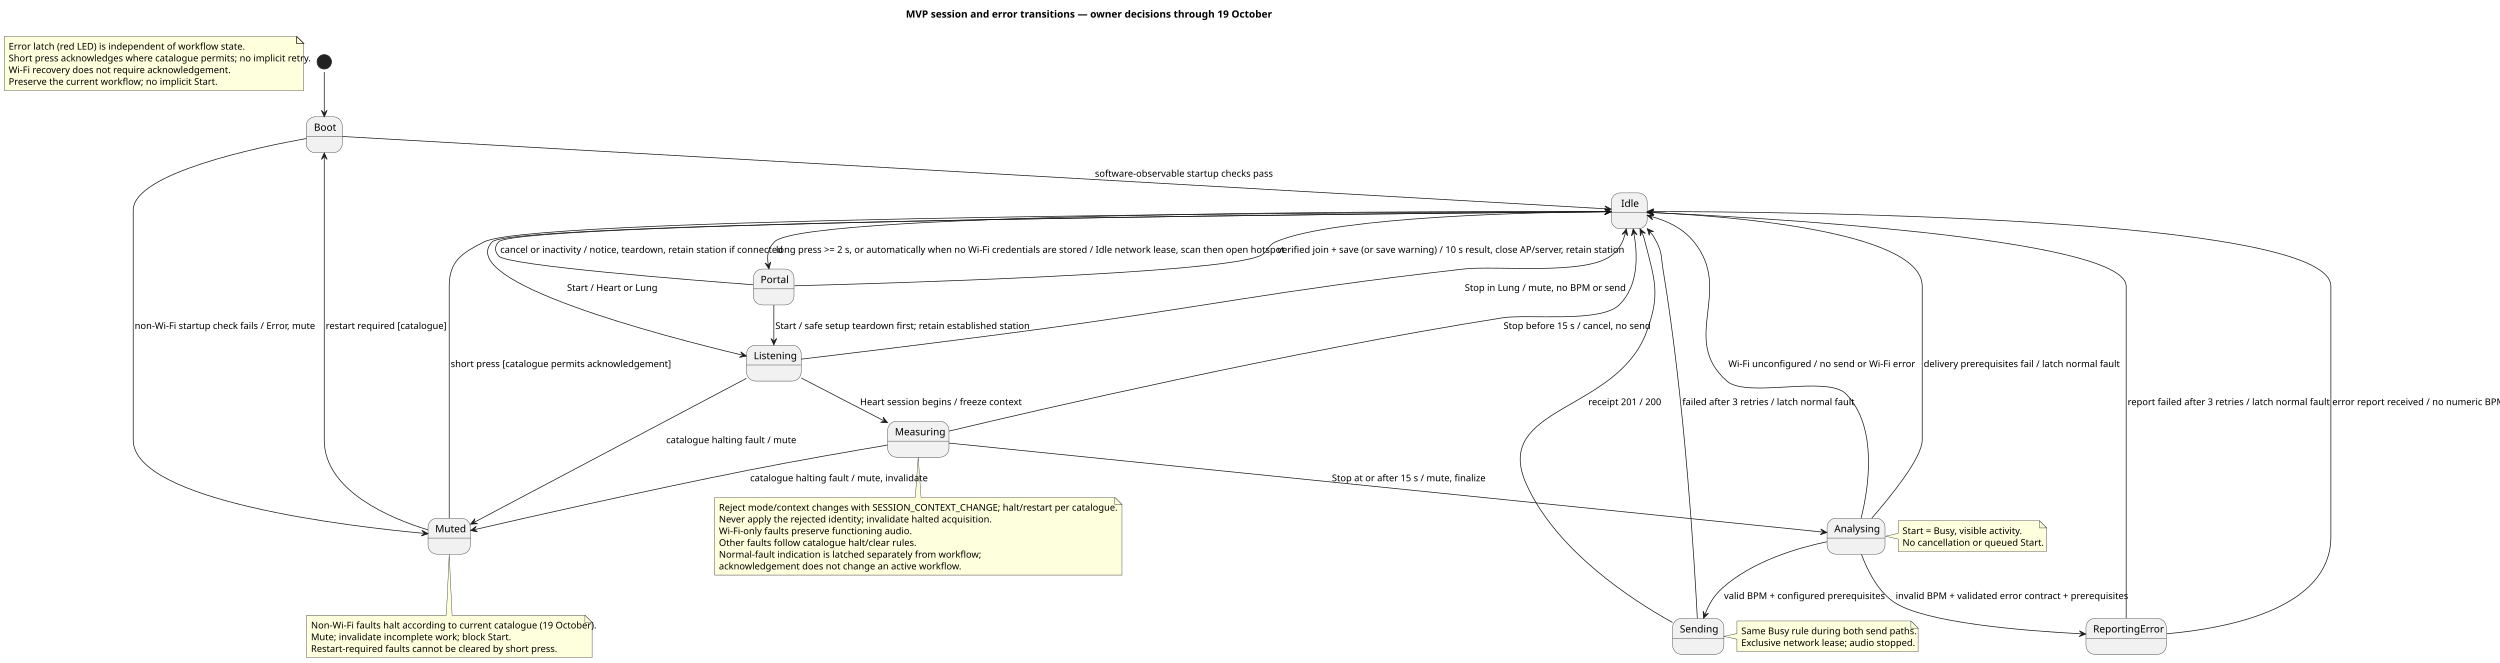
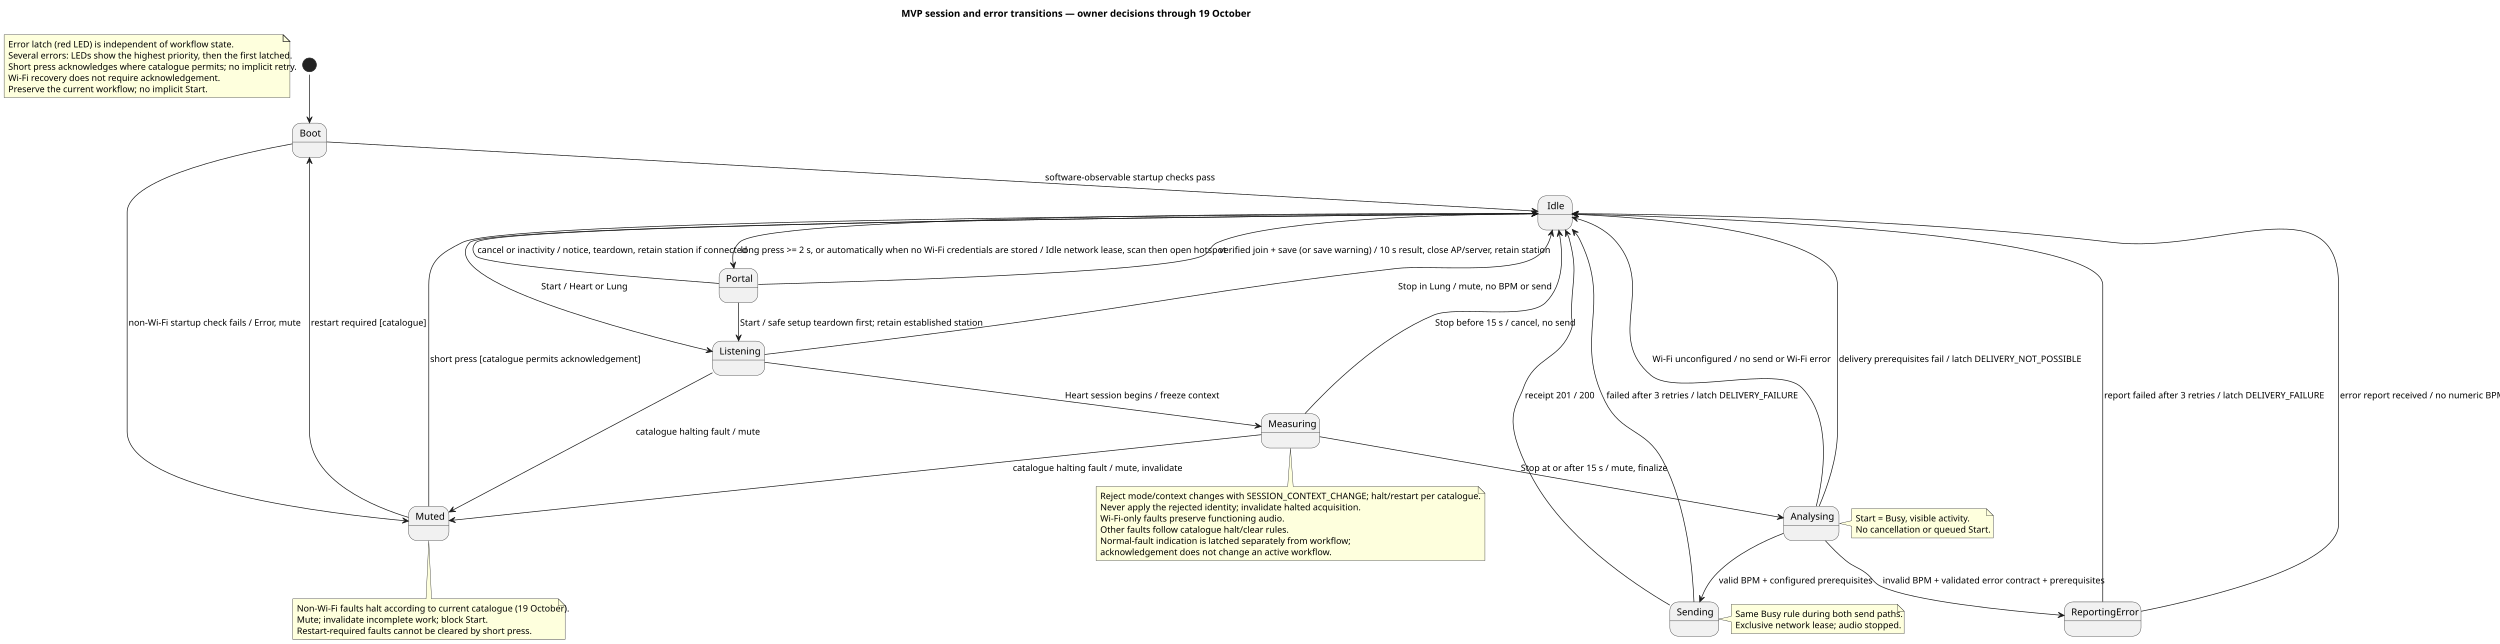
- <svg xmlns="http://www.w3.org/2000/svg" contentStyleType="text/css" data-diagram-type="STATE" height="922px" preserveAspectRatio="none" style="width:3481px;height:922px;background:#FFFFFF;" version="1.1" viewBox="0 0 3481 922" width="3481px" zoomAndPan="magnify">
+ <svg xmlns="http://www.w3.org/2000/svg" contentStyleType="text/css" data-diagram-type="STATE" height="939px" preserveAspectRatio="none" style="width:3647px;height:939px;background:#FFFFFF;" version="1.1" viewBox="0 0 3647 939" width="3647px" zoomAndPan="magnify">
  <defs />
  <g>
    <g class="title" data-source-line="4">
-       <text fill="#000000" font-family="sans-serif" font-size="14" font-weight="bold" lengthAdjust="spacing" textLength="492.871" x="1261.314" y="24.533">MVP session and error transitions — owner decisions through 19 October</text>
+       <text fill="#000000" font-family="sans-serif" font-size="14" font-weight="bold" lengthAdjust="spacing" textLength="492.871" x="1314.814" y="24.533">MVP session and error transitions — owner decisions through 19 October</text>
    </g>
    <g class="entity" data-qualified-name="NormalFaultIndication" data-source-line="28" id="ent0002">
-       <path d="M6,50.609 L6,126.016 L422.954,126.016 L422.954,60.609 L412.954,50.609 L6,50.609" fill="#FEFFDD" style="stroke:#181818;stroke-width:0.5;" />
+       <path d="M6,50.609 L6,142.367 L422.954,142.367 L422.954,60.609 L412.954,50.609 L6,50.609" fill="#FEFFDD" style="stroke:#181818;stroke-width:0.5;" />
      <path d="M412.954,50.609 L412.954,60.609 L422.954,60.609 L412.954,50.609" fill="#FEFFDD" style="stroke:#181818;stroke-width:1;" />
      <text fill="#000000" font-family="sans-serif" font-size="13" lengthAdjust="spacing" textLength="312.14" x="12" y="69.105">Error latch (red LED) is independent of workflow state.</text>
-       <text fill="#000000" font-family="sans-serif" font-size="13" lengthAdjust="spacing" textLength="395.954" x="12" y="85.456">Short press acknowledges where catalogue permits; no implicit retry.</text>
-       <text fill="#000000" font-family="sans-serif" font-size="13" lengthAdjust="spacing" textLength="293.351" x="12" y="101.808">Wi-Fi recovery does not require acknowledgement.</text>
-       <text fill="#000000" font-family="sans-serif" font-size="13" lengthAdjust="spacing" textLength="271.648" x="12" y="118.159">Preserve the current workflow; no implicit Start.</text>
+       <text fill="#000000" font-family="sans-serif" font-size="13" lengthAdjust="spacing" textLength="392.349" x="12" y="85.456">Several errors: LEDs show the highest priority, then the first latched.</text>
+       <text fill="#000000" font-family="sans-serif" font-size="13" lengthAdjust="spacing" textLength="395.954" x="12" y="101.808">Short press acknowledges where catalogue permits; no implicit retry.</text>
+       <text fill="#000000" font-family="sans-serif" font-size="13" lengthAdjust="spacing" textLength="293.351" x="12" y="118.159">Wi-Fi recovery does not require acknowledgement.</text>
+       <text fill="#000000" font-family="sans-serif" font-size="13" lengthAdjust="spacing" textLength="271.648" x="12" y="134.511">Preserve the current workflow; no implicit Start.</text>
    </g>
    <g class="start_entity" data-qualified-name=".start." data-source-line="5" id="ent0002">
-       <ellipse cx="451.5" cy="86.109" fill="#222222" rx="10" ry="10" style="stroke:#222222;stroke-width:1;" />
+       <ellipse cx="451.5" cy="94.609" fill="#222222" rx="10" ry="10" style="stroke:#222222;stroke-width:1;" />
    </g>
    <g class="entity" data-qualified-name="Boot" id="ent0003">
-       <rect fill="#F1F1F1" height="50" rx="12.5" ry="12.5" style="stroke:#181818;stroke-width:0.5;" width="50" x="426.5" y="162.609" />
-       <line style="stroke:#181818;stroke-width:0.5;" x1="426.5" x2="476.5" y1="190.219" y2="190.219" />
-       <text fill="#000000" font-family="sans-serif" font-size="14" lengthAdjust="spacing" textLength="28.8" x="437.1" y="182.143">Boot</text>
+       <rect fill="#F1F1F1" height="50" rx="12.5" ry="12.5" style="stroke:#181818;stroke-width:0.5;" width="50" x="426.5" y="179.609" />
+       <line style="stroke:#181818;stroke-width:0.5;" x1="426.5" x2="476.5" y1="207.219" y2="207.219" />
+       <text fill="#000000" font-family="sans-serif" font-size="14" lengthAdjust="spacing" textLength="28.8" x="437.1" y="199.143">Boot</text>
    </g>
    <g class="entity" data-qualified-name="Idle" id="ent0005">
-       <rect fill="#F1F1F1" height="50" rx="12.5" ry="12.5" style="stroke:#181818;stroke-width:0.5;" width="50" x="2243.5" y="268.609" />
-       <line style="stroke:#181818;stroke-width:0.5;" x1="2243.5" x2="2293.5" y1="296.219" y2="296.219" />
-       <text fill="#000000" font-family="sans-serif" font-size="14" lengthAdjust="spacing" textLength="22.572" x="2257.214" y="288.143">Idle</text>
+       <rect fill="#F1F1F1" height="50" rx="12.5" ry="12.5" style="stroke:#181818;stroke-width:0.5;" width="50" x="2243.5" y="285.609" />
+       <line style="stroke:#181818;stroke-width:0.5;" x1="2243.5" x2="2293.5" y1="313.219" y2="313.219" />
+       <text fill="#000000" font-family="sans-serif" font-size="14" lengthAdjust="spacing" textLength="22.572" x="2257.214" y="305.143">Idle</text>
    </g>
    <g class="entity" data-qualified-name="Muted" id="ent0007">
-       <rect fill="#F1F1F1" height="50" rx="12.5" ry="12.5" style="stroke:#181818;stroke-width:0.5;" width="58.91" x="596" y="721.609" />
-       <line style="stroke:#181818;stroke-width:0.5;" x1="596" x2="654.91" y1="749.219" y2="749.219" />
-       <text fill="#000000" font-family="sans-serif" font-size="14" lengthAdjust="spacing" textLength="38.91" x="606" y="741.143">Muted</text>
+       <rect fill="#F1F1F1" height="50" rx="12.5" ry="12.5" style="stroke:#181818;stroke-width:0.5;" width="58.91" x="596" y="738.609" />
+       <line style="stroke:#181818;stroke-width:0.5;" x1="596" x2="654.91" y1="766.219" y2="766.219" />
+       <text fill="#000000" font-family="sans-serif" font-size="14" lengthAdjust="spacing" textLength="38.91" x="606" y="758.143">Muted</text>
    </g>
    <g class="entity" data-qualified-name="Listening" id="ent0009">
-       <rect fill="#F1F1F1" height="50" rx="12.5" ry="12.5" style="stroke:#181818;stroke-width:0.5;" width="76.041" x="1039.5" y="480.609" />
-       <line style="stroke:#181818;stroke-width:0.5;" x1="1039.5" x2="1115.541" y1="508.219" y2="508.219" />
-       <text fill="#000000" font-family="sans-serif" font-size="14" lengthAdjust="spacing" textLength="56.041" x="1049.5" y="500.143">Listening</text>
+       <rect fill="#F1F1F1" height="50" rx="12.5" ry="12.5" style="stroke:#181818;stroke-width:0.5;" width="76.041" x="1039.5" y="497.609" />
+       <line style="stroke:#181818;stroke-width:0.5;" x1="1039.5" x2="1115.541" y1="525.219" y2="525.219" />
+       <text fill="#000000" font-family="sans-serif" font-size="14" lengthAdjust="spacing" textLength="56.041" x="1049.5" y="517.143">Listening</text>
    </g>
    <g class="entity" data-qualified-name="Portal" id="ent0011">
-       <rect fill="#F1F1F1" height="50" rx="12.5" ry="12.5" style="stroke:#181818;stroke-width:0.5;" width="56.572" x="1049" y="374.609" />
-       <line style="stroke:#181818;stroke-width:0.5;" x1="1049" x2="1105.572" y1="402.219" y2="402.219" />
-       <text fill="#000000" font-family="sans-serif" font-size="14" lengthAdjust="spacing" textLength="36.572" x="1059" y="394.143">Portal</text>
+       <rect fill="#F1F1F1" height="50" rx="12.5" ry="12.5" style="stroke:#181818;stroke-width:0.5;" width="56.572" x="1049" y="391.609" />
+       <line style="stroke:#181818;stroke-width:0.5;" x1="1049" x2="1105.572" y1="419.219" y2="419.219" />
+       <text fill="#000000" font-family="sans-serif" font-size="14" lengthAdjust="spacing" textLength="36.572" x="1059" y="411.143">Portal</text>
    </g>
    <g class="entity" data-qualified-name="Measuring" id="ent0016">
-       <rect fill="#F1F1F1" height="50" rx="12.5" ry="12.5" style="stroke:#181818;stroke-width:0.5;" width="85.365" x="1236" y="586.609" />
-       <line style="stroke:#181818;stroke-width:0.5;" x1="1236" x2="1321.365" y1="614.219" y2="614.219" />
-       <text fill="#000000" font-family="sans-serif" font-size="14" lengthAdjust="spacing" textLength="65.365" x="1246" y="606.143">Measuring</text>
+       <rect fill="#F1F1F1" height="50" rx="12.5" ry="12.5" style="stroke:#181818;stroke-width:0.5;" width="85.365" x="1840" y="603.609" />
+       <line style="stroke:#181818;stroke-width:0.5;" x1="1840" x2="1925.365" y1="631.219" y2="631.219" />
+       <text fill="#000000" font-family="sans-serif" font-size="14" lengthAdjust="spacing" textLength="65.365" x="1850" y="623.143">Measuring</text>
    </g>
    <g class="entity" data-qualified-name="Analysing" id="ent0022">
-       <rect fill="#F1F1F1" height="50" rx="12.5" ry="12.5" style="stroke:#181818;stroke-width:0.5;" width="80.703" x="2544" y="721.609" />
-       <line style="stroke:#181818;stroke-width:0.5;" x1="2544" x2="2624.703" y1="749.219" y2="749.219" />
-       <text fill="#000000" font-family="sans-serif" font-size="14" lengthAdjust="spacing" textLength="60.703" x="2554" y="741.143">Analysing</text>
+       <rect fill="#F1F1F1" height="50" rx="12.5" ry="12.5" style="stroke:#181818;stroke-width:0.5;" width="80.703" x="2602" y="738.609" />
+       <line style="stroke:#181818;stroke-width:0.5;" x1="2602" x2="2682.703" y1="766.219" y2="766.219" />
+       <text fill="#000000" font-family="sans-serif" font-size="14" lengthAdjust="spacing" textLength="60.703" x="2612" y="758.143">Analysing</text>
    </g>
    <g class="entity" data-qualified-name="Sending" id="ent0024">
-       <rect fill="#F1F1F1" height="50" rx="12.5" ry="12.5" style="stroke:#181818;stroke-width:0.5;" width="71.379" x="2329" y="861.109" />
-       <line style="stroke:#181818;stroke-width:0.5;" x1="2329" x2="2400.379" y1="888.719" y2="888.719" />
-       <text fill="#000000" font-family="sans-serif" font-size="14" lengthAdjust="spacing" textLength="51.379" x="2339" y="880.643">Sending</text>
+       <rect fill="#F1F1F1" height="50" rx="12.5" ry="12.5" style="stroke:#181818;stroke-width:0.5;" width="71.379" x="2436" y="878.109" />
+       <line style="stroke:#181818;stroke-width:0.5;" x1="2436" x2="2507.379" y1="905.719" y2="905.719" />
+       <text fill="#000000" font-family="sans-serif" font-size="14" lengthAdjust="spacing" textLength="51.379" x="2446" y="897.643">Sending</text>
    </g>
    <g class="entity" data-qualified-name="ReportingError" id="ent0026">
-       <rect fill="#F1F1F1" height="50" rx="12.5" ry="12.5" style="stroke:#181818;stroke-width:0.5;" width="111.814" x="2904.5" y="861.109" />
-       <line style="stroke:#181818;stroke-width:0.5;" x1="2904.5" x2="3016.314" y1="888.719" y2="888.719" />
-       <text fill="#000000" font-family="sans-serif" font-size="14" lengthAdjust="spacing" textLength="91.814" x="2914.5" y="880.643">ReportingError</text>
-     </g>
-     <g class="entity" data-qualified-name="GMN2" data-source-line="36" id="ent0003">
-       <path d="M2643,725.109 L2643,742.609 L2625.316,746.609 L2643,750.609 L2643,767.812 A0,0 0 0 0 2643,767.812 L2849.726,767.812 A0,0 0 0 0 2849.726,767.812 L2849.726,735.109 L2839.726,725.109 L2643,725.109 A0,0 0 0 0 2643,725.109" fill="#FEFFDD" style="stroke:#181818;stroke-width:0.5;" />
-       <path d="M2839.726,725.109 L2839.726,735.109 L2849.726,735.109 L2839.726,725.109" fill="#FEFFDD" style="stroke:#181818;stroke-width:0.5;" />
-       <text fill="#000000" font-family="sans-serif" font-size="13" lengthAdjust="spacing" textLength="161.472" x="2649" y="743.605">Start = Busy, visible activity.</text>
-       <text fill="#000000" font-family="sans-serif" font-size="13" lengthAdjust="spacing" textLength="185.726" x="2649" y="759.956">No cancellation or queued Start.</text>
-     </g>
-     <g class="entity" data-qualified-name="GMN5" data-source-line="40" id="ent0006">
-       <path d="M2418.5,864.609 L2418.5,882.109 L2400.008,886.109 L2418.5,890.109 L2418.5,907.312 A0,0 0 0 0 2418.5,907.312 L2670.751,907.312 A0,0 0 0 0 2670.751,907.312 L2670.751,874.609 L2660.751,864.609 L2418.5,864.609 A0,0 0 0 0 2418.5,864.609" fill="#FEFFDD" style="stroke:#181818;stroke-width:0.5;" />
-       <path d="M2660.751,864.609 L2660.751,874.609 L2670.751,874.609 L2660.751,864.609" fill="#FEFFDD" style="stroke:#181818;stroke-width:0.5;" />
-       <text fill="#000000" font-family="sans-serif" font-size="13" lengthAdjust="spacing" textLength="231.251" x="2424.5" y="883.105">Same Busy rule during both send paths.</text>
-       <text fill="#000000" font-family="sans-serif" font-size="13" lengthAdjust="spacing" textLength="231.245" x="2424.5" y="899.456">Exclusive network lease; audio stopped.</text>
-     </g>
-     <g class="entity" data-qualified-name="GMN8" data-source-line="44" id="ent0009">
-       <path d="M995,692.609 L995,800.719 A0,0 0 0 0 995,800.719 L1562.235,800.719 A0,0 0 0 0 1562.235,800.719 L1562.235,702.609 L1552.235,692.609 L1282.5,692.609 L1278.5,636.695 L1274.5,692.609 L995,692.609 A0,0 0 0 0 995,692.609" fill="#FEFFDD" style="stroke:#181818;stroke-width:0.5;" />
-       <path d="M1552.235,692.609 L1552.235,702.609 L1562.235,702.609 L1552.235,692.609" fill="#FEFFDD" style="stroke:#181818;stroke-width:0.5;" />
-       <text fill="#000000" font-family="sans-serif" font-size="13" lengthAdjust="spacing" textLength="546.235" x="1001" y="711.105">Reject mode/context changes with SESSION_CONTEXT_CHANGE; halt/restart per catalogue.</text>
-       <text fill="#000000" font-family="sans-serif" font-size="13" lengthAdjust="spacing" textLength="355.545" x="1001" y="727.456">Never apply the rejected identity; invalidate halted acquisition.</text>
-       <text fill="#000000" font-family="sans-serif" font-size="13" lengthAdjust="spacing" textLength="252.891" x="1001" y="743.808">Wi-Fi-only faults preserve functioning audio.</text>
-       <text fill="#000000" font-family="sans-serif" font-size="13" lengthAdjust="spacing" textLength="255.798" x="1001" y="760.159">Other faults follow catalogue halt/clear rules.</text>
-       <text fill="#000000" font-family="sans-serif" font-size="13" lengthAdjust="spacing" textLength="338.857" x="1001" y="776.511">Normal-fault indication is latched separately from workflow;</text>
-       <text fill="#000000" font-family="sans-serif" font-size="13" lengthAdjust="spacing" textLength="317.967" x="1001" y="792.862">acknowledgement does not change an active workflow.</text>
-     </g>
-     <g class="entity" data-qualified-name="GMN11" data-source-line="52" id="ent0012">
-       <path d="M427,856.609 L427,915.664 A0,0 0 0 0 427,915.664 L824.441,915.664 A0,0 0 0 0 824.441,915.664 L824.441,866.609 L814.441,856.609 L629.5,856.609 L625.5,771.875 L621.5,856.609 L427,856.609 A0,0 0 0 0 427,856.609" fill="#FEFFDD" style="stroke:#181818;stroke-width:0.5;" />
-       <path d="M814.441,856.609 L814.441,866.609 L824.441,866.609 L814.441,856.609" fill="#FEFFDD" style="stroke:#181818;stroke-width:0.5;" />
-       <text fill="#000000" font-family="sans-serif" font-size="13" lengthAdjust="spacing" textLength="376.441" x="433" y="875.105">Non-Wi-Fi faults halt according to current catalogue (19 October).</text>
-       <text fill="#000000" font-family="sans-serif" font-size="13" lengthAdjust="spacing" textLength="260.838" x="433" y="891.456">Mute; invalidate incomplete work; block Start.</text>
-       <text fill="#000000" font-family="sans-serif" font-size="13" lengthAdjust="spacing" textLength="324.441" x="433" y="907.808">Restart-required faults cannot be cleared by short press.</text>
+       <rect fill="#F1F1F1" height="50" rx="12.5" ry="12.5" style="stroke:#181818;stroke-width:0.5;" width="111.814" x="3011.5" y="878.109" />
+       <line style="stroke:#181818;stroke-width:0.5;" x1="3011.5" x2="3123.314" y1="905.719" y2="905.719" />
+       <text fill="#000000" font-family="sans-serif" font-size="14" lengthAdjust="spacing" textLength="91.814" x="3021.5" y="897.643">ReportingError</text>
+     </g>
+     <g class="entity" data-qualified-name="GMN2" data-source-line="37" id="ent0003">
+       <path d="M2701,742.109 L2701,759.609 L2683.316,763.609 L2701,767.609 L2701,784.812 A0,0 0 0 0 2701,784.812 L2907.726,784.812 A0,0 0 0 0 2907.726,784.812 L2907.726,752.109 L2897.726,742.109 L2701,742.109 A0,0 0 0 0 2701,742.109" fill="#FEFFDD" style="stroke:#181818;stroke-width:0.5;" />
+       <path d="M2897.726,742.109 L2897.726,752.109 L2907.726,752.109 L2897.726,742.109" fill="#FEFFDD" style="stroke:#181818;stroke-width:0.5;" />
+       <text fill="#000000" font-family="sans-serif" font-size="13" lengthAdjust="spacing" textLength="161.472" x="2707" y="760.605">Start = Busy, visible activity.</text>
+       <text fill="#000000" font-family="sans-serif" font-size="13" lengthAdjust="spacing" textLength="185.726" x="2707" y="776.956">No cancellation or queued Start.</text>
+     </g>
+     <g class="entity" data-qualified-name="GMN5" data-source-line="41" id="ent0006">
+       <path d="M2525.5,881.609 L2525.5,899.109 L2507.008,903.109 L2525.5,907.109 L2525.5,924.312 A0,0 0 0 0 2525.5,924.312 L2777.751,924.312 A0,0 0 0 0 2777.751,924.312 L2777.751,891.609 L2767.751,881.609 L2525.5,881.609 A0,0 0 0 0 2525.5,881.609" fill="#FEFFDD" style="stroke:#181818;stroke-width:0.5;" />
+       <path d="M2767.751,881.609 L2767.751,891.609 L2777.751,891.609 L2767.751,881.609" fill="#FEFFDD" style="stroke:#181818;stroke-width:0.5;" />
+       <text fill="#000000" font-family="sans-serif" font-size="13" lengthAdjust="spacing" textLength="231.251" x="2531.5" y="900.105">Same Busy rule during both send paths.</text>
+       <text fill="#000000" font-family="sans-serif" font-size="13" lengthAdjust="spacing" textLength="231.245" x="2531.5" y="916.456">Exclusive network lease; audio stopped.</text>
+     </g>
+     <g class="entity" data-qualified-name="GMN8" data-source-line="45" id="ent0009">
+       <path d="M1599,709.609 L1599,817.719 A0,0 0 0 0 1599,817.719 L2166.235,817.719 A0,0 0 0 0 2166.235,817.719 L2166.235,719.609 L2156.235,709.609 L1886.5,709.609 L1882.5,653.695 L1878.5,709.609 L1599,709.609 A0,0 0 0 0 1599,709.609" fill="#FEFFDD" style="stroke:#181818;stroke-width:0.5;" />
+       <path d="M2156.235,709.609 L2156.235,719.609 L2166.235,719.609 L2156.235,709.609" fill="#FEFFDD" style="stroke:#181818;stroke-width:0.5;" />
+       <text fill="#000000" font-family="sans-serif" font-size="13" lengthAdjust="spacing" textLength="546.235" x="1605" y="728.105">Reject mode/context changes with SESSION_CONTEXT_CHANGE; halt/restart per catalogue.</text>
+       <text fill="#000000" font-family="sans-serif" font-size="13" lengthAdjust="spacing" textLength="355.545" x="1605" y="744.456">Never apply the rejected identity; invalidate halted acquisition.</text>
+       <text fill="#000000" font-family="sans-serif" font-size="13" lengthAdjust="spacing" textLength="252.891" x="1605" y="760.808">Wi-Fi-only faults preserve functioning audio.</text>
+       <text fill="#000000" font-family="sans-serif" font-size="13" lengthAdjust="spacing" textLength="255.798" x="1605" y="777.159">Other faults follow catalogue halt/clear rules.</text>
+       <text fill="#000000" font-family="sans-serif" font-size="13" lengthAdjust="spacing" textLength="338.857" x="1605" y="793.511">Normal-fault indication is latched separately from workflow;</text>
+       <text fill="#000000" font-family="sans-serif" font-size="13" lengthAdjust="spacing" textLength="317.967" x="1605" y="809.862">acknowledgement does not change an active workflow.</text>
+     </g>
+     <g class="entity" data-qualified-name="GMN11" data-source-line="53" id="ent0012">
+       <path d="M427,873.609 L427,932.664 A0,0 0 0 0 427,932.664 L824.441,932.664 A0,0 0 0 0 824.441,932.664 L824.441,883.609 L814.441,873.609 L629.5,873.609 L625.5,788.875 L621.5,873.609 L427,873.609 A0,0 0 0 0 427,873.609" fill="#FEFFDD" style="stroke:#181818;stroke-width:0.5;" />
+       <path d="M814.441,873.609 L814.441,883.609 L824.441,883.609 L814.441,873.609" fill="#FEFFDD" style="stroke:#181818;stroke-width:0.5;" />
+       <text fill="#000000" font-family="sans-serif" font-size="13" lengthAdjust="spacing" textLength="376.441" x="433" y="892.105">Non-Wi-Fi faults halt according to current catalogue (19 October).</text>
+       <text fill="#000000" font-family="sans-serif" font-size="13" lengthAdjust="spacing" textLength="260.838" x="433" y="908.456">Mute; invalidate incomplete work; block Start.</text>
+       <text fill="#000000" font-family="sans-serif" font-size="13" lengthAdjust="spacing" textLength="324.441" x="433" y="924.808">Restart-required faults cannot be cleared by short press.</text>
    </g>
    <g class="link" data-entity-1="ent0002" data-entity-2="ent0003" data-link-type="dependency" id="lnk4">
-       <polygon fill="#181818" points="451.5,162.583,455.5,153.583,451.5,157.583,447.5,153.583,451.5,162.583" style="stroke:#181818;stroke-width:1;" />
-       <path d="M451.5,100.294 C451.5,115.4 451.5,136.716 451.5,156.583" fill="none" style="stroke:#181818;stroke-width:1;" />
+       <polygon fill="#181818" points="451.5,179.191,455.5,170.191,451.5,174.191,447.5,170.191,451.5,179.191" style="stroke:#181818;stroke-width:1;" />
+       <path d="M451.5,108.953 C451.5,125.617 451.5,151.121 451.5,173.191" fill="none" style="stroke:#181818;stroke-width:1;" />
    </g>
    <g class="link" data-entity-1="ent0003" data-entity-2="ent0005" data-link-type="dependency" id="lnk6">
-       <polygon fill="#181818" points="2243.397,291.173,2234.64,286.665,2238.405,290.887,2234.183,294.652,2243.397,291.173" style="stroke:#181818;stroke-width:1;" />
-       <path d="M476.839,190.06 C679.981,201.687 2035.162,279.254 2237.407,290.83" fill="none" style="stroke:#181818;stroke-width:1;" />
-       <text fill="#000000" font-family="sans-serif" font-size="13" lengthAdjust="spacing" textLength="235.555" x="1524.5" y="246.105">software-observable startup checks pass</text>
+       <polygon fill="#181818" points="2243.397,308.173,2234.64,303.665,2238.405,307.887,2234.183,311.652,2243.397,308.173" style="stroke:#181818;stroke-width:1;" />
+       <path d="M476.839,207.06 C679.981,218.687 2035.162,296.254 2237.407,307.83" fill="none" style="stroke:#181818;stroke-width:1;" />
+       <text fill="#000000" font-family="sans-serif" font-size="13" lengthAdjust="spacing" textLength="235.555" x="1524.5" y="263.104">software-observable startup checks pass</text>
    </g>
    <g class="link" data-entity-1="ent0003" data-entity-2="ent0007" data-link-type="dependency" id="lnk8">
-       <polygon fill="#181818" points="595.947,743.133,587.351,738.326,590.968,742.675,586.619,746.292,595.947,743.133" style="stroke:#181818;stroke-width:1;" />
-       <path d="M426.475,192.854 C360.258,204.79 185.5,241.165 185.5,292.609 C185.5,292.609 185.5,292.609 185.5,612.609 C185.5,698.596 491.319,733.514 589.972,742.583" fill="none" style="stroke:#181818;stroke-width:1;" />
-       <text fill="#000000" font-family="sans-serif" font-size="13" lengthAdjust="spacing" textLength="239.84" x="187.5" y="458.104">non-Wi-Fi startup check fails / Error, mute</text>
+       <polygon fill="#181818" points="595.947,760.133,587.351,755.326,590.968,759.675,586.619,763.292,595.947,760.133" style="stroke:#181818;stroke-width:1;" />
+       <path d="M426.475,209.854 C360.258,221.79 185.5,258.165 185.5,309.609 C185.5,309.609 185.5,309.609 185.5,629.609 C185.5,715.596 491.319,750.514 589.972,759.583" fill="none" style="stroke:#181818;stroke-width:1;" />
+       <text fill="#000000" font-family="sans-serif" font-size="13" lengthAdjust="spacing" textLength="239.84" x="187.5" y="475.104">non-Wi-Fi startup check fails / Error, mute</text>
    </g>
    <g class="link" data-entity-1="ent0005" data-entity-2="ent0009" data-link-type="dependency" id="lnk10">
-       <polygon fill="#181818" points="1039.213,495.774,1031.386,489.796,1034.349,494.614,1029.531,497.578,1039.213,495.774" style="stroke:#181818;stroke-width:1;" />
-       <path d="M2243.475,294.792 C2043.651,296.305 713.881,307.465 685.5,336.609 C631.196,392.373 924.664,468.468 1033.377,494.382" fill="none" style="stroke:#181818;stroke-width:1;" />
-       <text fill="#000000" font-family="sans-serif" font-size="13" lengthAdjust="spacing" textLength="117.781" x="789.5" y="405.104">Start / Heart or Lung</text>
+       <polygon fill="#181818" points="1039.213,512.774,1031.386,506.796,1034.349,511.614,1029.531,514.578,1039.213,512.774" style="stroke:#181818;stroke-width:1;" />
+       <path d="M2243.475,311.792 C2043.651,313.305 713.881,324.465 685.5,353.609 C631.196,409.373 924.664,485.468 1033.377,511.382" fill="none" style="stroke:#181818;stroke-width:1;" />
+       <text fill="#000000" font-family="sans-serif" font-size="13" lengthAdjust="spacing" textLength="117.781" x="789.5" y="422.104">Start / Heart or Lung</text>
    </g>
    <g class="link" data-entity-1="ent0005" data-entity-2="ent0011" data-link-type="dependency" id="lnk12">
-       <polygon fill="#181818" points="1070.663,374.374,1073.2,364.857,1069.878,369.436,1065.299,366.113,1070.663,374.374" style="stroke:#181818;stroke-width:1;" />
-       <path d="M2243.248,294.527 C2074.918,294.096 1120.732,293.56 1078.5,336.609 C1069.001,346.292 1067.668,355.537 1069.721,368.448" fill="none" style="stroke:#181818;stroke-width:1;" />
-       <text fill="#000000" font-family="sans-serif" font-size="13" lengthAdjust="spacing" textLength="671.303" x="1080.5" y="352.104">long press &gt;= 2 s, or automatically when no Wi-Fi credentials are stored / Idle network lease, scan then open hotspot</text>
+       <polygon fill="#181818" points="1070.663,391.374,1073.2,381.857,1069.878,386.436,1065.299,383.113,1070.663,391.374" style="stroke:#181818;stroke-width:1;" />
+       <path d="M2243.248,311.527 C2074.918,311.096 1120.732,310.56 1078.5,353.609 C1069.001,363.292 1067.668,372.537 1069.721,385.448" fill="none" style="stroke:#181818;stroke-width:1;" />
+       <text fill="#000000" font-family="sans-serif" font-size="13" lengthAdjust="spacing" textLength="671.303" x="1080.5" y="369.104">long press &gt;= 2 s, or automatically when no Wi-Fi credentials are stored / Idle network lease, scan then open hotspot</text>
    </g>
    <g class="link" data-entity-1="ent0011" data-entity-2="ent0005" data-link-type="dependency" id="lnk13">
-       <polygon fill="#181818" points="2243.383,294.714,2234.353,290.784,2238.384,294.753,2234.415,298.784,2243.383,294.714" style="stroke:#181818;stroke-width:1;" />
-       <path d="M1106.089,397.914 C1227.006,394.827 1692.976,381.41 1753.5,356.609 C1766.035,351.473 1764.025,341.89 1776.5,336.609 C1862.057,300.391 2149.434,295.441 2237.384,294.761" fill="none" style="stroke:#181818;stroke-width:1;" />
-       <text fill="#000000" font-family="sans-serif" font-size="13" lengthAdjust="spacing" textLength="462.789" x="1778.5" y="352.104">verified join + save (or save warning) / 10 s result, close AP/server, retain station</text>
+       <polygon fill="#181818" points="2243.383,311.714,2234.353,307.784,2238.384,311.753,2234.415,315.784,2243.383,311.714" style="stroke:#181818;stroke-width:1;" />
+       <path d="M1106.089,414.914 C1227.006,411.827 1692.976,398.41 1753.5,373.609 C1766.035,368.473 1764.025,358.89 1776.5,353.609 C1862.057,317.391 2149.434,312.441 2237.384,311.761" fill="none" style="stroke:#181818;stroke-width:1;" />
+       <text fill="#000000" font-family="sans-serif" font-size="13" lengthAdjust="spacing" textLength="462.789" x="1778.5" y="369.104">verified join + save (or save warning) / 10 s result, close AP/server, retain station</text>
    </g>
    <g class="link" data-entity-1="ent0011" data-entity-2="ent0005" data-link-type="dependency" id="lnk14">
-       <polygon fill="#181818" points="2243.302,294.797,2234.271,290.867,2238.302,294.836,2234.333,298.866,2243.302,294.797" style="stroke:#181818;stroke-width:1;" />
-       <path d="M1048.803,396.507 C961.827,389.998 706.346,369.825 694.5,356.609 C688.567,349.99 688.299,342.978 694.5,336.609 C722.703,307.644 2037.533,296.388 2237.302,294.843" fill="none" style="stroke:#181818;stroke-width:1;" />
-       <text fill="#000000" font-family="sans-serif" font-size="13" lengthAdjust="spacing" textLength="367.809" x="696.5" y="352.104">cancel or inactivity / notice, teardown, retain station if connected</text>
+       <polygon fill="#181818" points="2243.302,311.797,2234.271,307.867,2238.302,311.836,2234.333,315.866,2243.302,311.797" style="stroke:#181818;stroke-width:1;" />
+       <path d="M1048.803,413.507 C961.827,406.998 706.346,386.825 694.5,373.609 C688.567,366.99 688.299,359.978 694.5,353.609 C722.703,324.644 2037.533,313.388 2237.302,311.843" fill="none" style="stroke:#181818;stroke-width:1;" />
+       <text fill="#000000" font-family="sans-serif" font-size="13" lengthAdjust="spacing" textLength="367.809" x="696.5" y="369.104">cancel or inactivity / notice, teardown, retain station if connected</text>
    </g>
    <g class="link" data-entity-1="ent0011" data-entity-2="ent0009" data-link-type="dependency" id="lnk15">
-       <polygon fill="#181818" points="1077.5,480.259,1081.5,471.259,1077.5,475.259,1073.5,471.259,1077.5,480.259" style="stroke:#181818;stroke-width:1;" />
-       <path d="M1077.5,424.731 C1077.5,441.412 1077.5,457.528 1077.5,474.259" fill="none" style="stroke:#181818;stroke-width:1;" />
-       <text fill="#000000" font-family="sans-serif" font-size="13" lengthAdjust="spacing" textLength="330.954" x="1079.5" y="458.104">Start / safe setup teardown first; retain established station</text>
+       <polygon fill="#181818" points="1077.5,497.259,1081.5,488.259,1077.5,492.259,1073.5,488.259,1077.5,497.259" style="stroke:#181818;stroke-width:1;" />
+       <path d="M1077.5,441.731 C1077.5,458.412 1077.5,474.528 1077.5,491.259" fill="none" style="stroke:#181818;stroke-width:1;" />
+       <text fill="#000000" font-family="sans-serif" font-size="13" lengthAdjust="spacing" textLength="330.954" x="1079.5" y="475.104">Start / safe setup teardown first; retain established station</text>
    </g>
    <g class="link" data-entity-1="ent0009" data-entity-2="ent0016" data-link-type="dependency" id="lnk17">
-       <polygon fill="#181818" points="1235.84,588.536,1229.684,580.848,1231.399,586.239,1226.008,587.953,1235.84,588.536" style="stroke:#181818;stroke-width:1;" />
-       <path d="M1115.78,526.416 C1150.064,544.155 1194.948,567.378 1230.511,585.779" fill="none" style="stroke:#181818;stroke-width:1;" />
-       <text fill="#000000" font-family="sans-serif" font-size="13" lengthAdjust="spacing" textLength="213.891" x="1197.5" y="564.105">Heart session begins / freeze context</text>
+       <polygon fill="#181818" points="1839.602,622.067,1831.189,616.947,1834.643,621.427,1830.164,624.881,1839.602,622.067" style="stroke:#181818;stroke-width:1;" />
+       <path d="M1115.516,528.521 C1249.37,545.814 1692.427,603.053 1833.652,621.298" fill="none" style="stroke:#181818;stroke-width:1;" />
+       <text fill="#000000" font-family="sans-serif" font-size="13" lengthAdjust="spacing" textLength="213.891" x="1553.5" y="581.105">Heart session begins / freeze context</text>
    </g>
    <g class="link" data-entity-1="ent0009" data-entity-2="ent0007" data-link-type="dependency" id="lnk18">
-       <polygon fill="#181818" points="655.21,729.9,665.036,729.229,659.63,727.563,661.296,722.157,655.21,729.9" style="stroke:#181818;stroke-width:1;" />
-       <path d="M1039.352,526.78 C951.133,573.428 739.817,685.163 660.514,727.095" fill="none" style="stroke:#181818;stroke-width:1;" />
-       <text fill="#000000" font-family="sans-serif" font-size="13" lengthAdjust="spacing" textLength="166.22" x="927.5" y="617.105">catalogue halting fault / mute</text>
+       <polygon fill="#181818" points="655.21,746.9,665.036,746.229,659.63,744.563,661.296,739.157,655.21,746.9" style="stroke:#181818;stroke-width:1;" />
+       <path d="M1039.352,543.78 C951.133,590.428 739.817,702.163 660.514,744.095" fill="none" style="stroke:#181818;stroke-width:1;" />
+       <text fill="#000000" font-family="sans-serif" font-size="13" lengthAdjust="spacing" textLength="166.22" x="927.5" y="634.105">catalogue halting fault / mute</text>
    </g>
    <g class="link" data-entity-1="ent0016" data-entity-2="ent0007" data-link-type="dependency" id="lnk19">
-       <polygon fill="#181818" points="655.25,738.702,664.919,740.575,660.122,737.577,663.12,732.78,655.25,738.702" style="stroke:#181818;stroke-width:1;" />
-       <path d="M1235.773,619.701 C1188.427,627.679 1109.859,641.271 1042.5,654.609 C896.76,683.469 729.364,721.593 661.096,737.352" fill="none" style="stroke:#181818;stroke-width:1;" />
-       <text fill="#000000" font-family="sans-serif" font-size="13" lengthAdjust="spacing" textLength="228.37" x="1044.5" y="670.105">catalogue halting fault / mute, invalidate</text>
+       <polygon fill="#181818" points="655.245,759.462,664.616,762.493,660.217,758.936,663.774,754.537,655.245,759.462" style="stroke:#181818;stroke-width:1;" />
+       <path d="M1839.957,634.111 C1643.005,654.95 828.237,741.158 661.212,758.831" fill="none" style="stroke:#181818;stroke-width:1;" />
+       <text fill="#000000" font-family="sans-serif" font-size="13" lengthAdjust="spacing" textLength="228.37" x="1477.5" y="687.105">catalogue halting fault / mute, invalidate</text>
    </g>
    <g class="link" data-entity-1="ent0009" data-entity-2="ent0005" data-link-type="dependency" id="lnk20">
-       <polygon fill="#181818" points="2264.631,318.691,2258.501,326.4,2263.377,323.531,2266.246,328.406,2264.631,318.691" style="stroke:#181818;stroke-width:1;" />
-       <path d="M1115.544,500.095 C1178.141,492.619 1306.766,477.056 1415.5,462.609 C1692.265,425.838 1760.117,406.387 2037.5,374.609 C2082.934,369.404 2205.566,383.575 2242.5,356.609 C2254.661,347.731 2259.663,337.865 2263.126,324.499" fill="none" style="stroke:#181818;stroke-width:1;" />
-       <text fill="#000000" font-family="sans-serif" font-size="13" lengthAdjust="spacing" textLength="213.18" x="2039.5" y="405.104">Stop in Lung / mute, no BPM or send</text>
+       <polygon fill="#181818" points="2264.631,335.691,2258.501,343.4,2263.377,340.531,2266.246,345.406,2264.631,335.691" style="stroke:#181818;stroke-width:1;" />
+       <path d="M1115.544,517.095 C1178.141,509.619 1306.766,494.056 1415.5,479.609 C1692.265,442.838 1760.117,423.387 2037.5,391.609 C2082.934,386.404 2205.566,400.575 2242.5,373.609 C2254.661,364.731 2259.663,354.865 2263.126,341.499" fill="none" style="stroke:#181818;stroke-width:1;" />
+       <text fill="#000000" font-family="sans-serif" font-size="13" lengthAdjust="spacing" textLength="213.18" x="2039.5" y="422.104">Stop in Lung / mute, no BPM or send</text>
    </g>
    <g class="link" data-entity-1="ent0016" data-entity-2="ent0005" data-link-type="dependency" id="lnk21">
-       <polygon fill="#181818" points="2274.025,318.85,2271.628,328.403,2274.883,323.776,2279.51,327.031,2274.025,318.85" style="stroke:#181818;stroke-width:1;" />
-       <path d="M1321.426,600.253 C1442.063,571.472 1794.684,489.559 2091.5,442.609 C2127.495,436.916 2228.454,450.098 2254.5,424.609 C2282.324,397.38 2280.18,354.202 2275.055,324.761" fill="none" style="stroke:#181818;stroke-width:1;" />
-       <text fill="#000000" font-family="sans-serif" font-size="13" lengthAdjust="spacing" textLength="197.298" x="2093.5" y="458.104">Stop before 15 s / cancel, no send</text>
+       <polygon fill="#181818" points="2274.025,335.85,2271.628,345.403,2274.883,340.776,2279.51,344.031,2274.025,335.85" style="stroke:#181818;stroke-width:1;" />
+       <path d="M1903.739,603.322 C1938.631,565.268 2012.173,492.545 2091.5,459.609 C2125.157,445.636 2228.454,467.098 2254.5,441.609 C2282.324,414.38 2280.18,371.202 2275.055,341.761" fill="none" style="stroke:#181818;stroke-width:1;" />
+       <text fill="#000000" font-family="sans-serif" font-size="13" lengthAdjust="spacing" textLength="197.298" x="2093.5" y="475.104">Stop before 15 s / cancel, no send</text>
    </g>
    <g class="link" data-entity-1="ent0016" data-entity-2="ent0022" data-link-type="dependency" id="lnk23">
-       <polygon fill="#181818" points="2543.744,741.459,2535.195,736.568,2538.769,740.952,2534.385,744.526,2543.744,741.459" style="stroke:#181818;stroke-width:1;" />
-       <path d="M1321.21,616.959 C1519.585,637.161 2343.606,721.077 2537.774,740.851" fill="none" style="stroke:#181818;stroke-width:1;" />
-       <text fill="#000000" font-family="sans-serif" font-size="13" lengthAdjust="spacing" textLength="201.602" x="1854.5" y="670.105">Stop at or after 15 s / mute, finalize</text>
+       <polygon fill="#181818" points="2601.746,755.477,2593.57,749.986,2596.821,754.616,2592.191,757.866,2601.746,755.477" style="stroke:#181818;stroke-width:1;" />
+       <path d="M1925.264,637.093 C2059.359,660.56 2464.552,731.468 2595.836,754.443" fill="none" style="stroke:#181818;stroke-width:1;" />
+       <text fill="#000000" font-family="sans-serif" font-size="13" lengthAdjust="spacing" textLength="201.602" x="2218.5" y="687.105">Stop at or after 15 s / mute, finalize</text>
    </g>
    <g class="link" data-entity-1="ent0022" data-entity-2="ent0024" data-link-type="dependency" id="lnk25">
-       <polygon fill="#181818" points="2371.984,860.821,2378.958,853.866,2373.786,856.157,2371.495,850.984,2371.984,860.821" style="stroke:#181818;stroke-width:1;" />
-       <path d="M2543.778,754.33 C2502.805,762.941 2439.916,781.441 2398.5,818.609 C2385.955,829.868 2379.544,841.244 2374.146,855.224" fill="none" style="stroke:#181818;stroke-width:1;" />
-       <text fill="#000000" font-family="sans-serif" font-size="13" lengthAdjust="spacing" textLength="212.082" x="2400.5" y="834.105">valid BPM + configured prerequisites</text>
+       <polygon fill="#181818" points="2479.592,878.006,2486.68,871.168,2481.471,873.372,2479.267,868.162,2479.592,878.006" style="stroke:#181818;stroke-width:1;" />
+       <path d="M2601.776,778.021 C2572.095,789.476 2532.513,808.447 2505.5,835.609 C2493.705,847.47 2487.418,858.702 2481.846,872.445" fill="none" style="stroke:#181818;stroke-width:1;" />
+       <text fill="#000000" font-family="sans-serif" font-size="13" lengthAdjust="spacing" textLength="212.082" x="2507.5" y="851.105">valid BPM + configured prerequisites</text>
    </g>
    <g class="link" data-entity-1="ent0022" data-entity-2="ent0026" data-link-type="dependency" id="lnk27">
-       <polygon fill="#181818" points="2904.186,882.837,2895.408,878.373,2899.193,882.576,2894.99,886.362,2904.186,882.837" style="stroke:#181818;stroke-width:1;" />
-       <path d="M2591.918,771.941 C2599.717,793.136 2614.155,822.87 2637.5,838.609 C2679.954,867.232 2817.486,878.304 2898.195,882.524" fill="none" style="stroke:#181818;stroke-width:1;" />
-       <text fill="#000000" font-family="sans-serif" font-size="13" lengthAdjust="spacing" textLength="305.646" x="2639.5" y="834.105">invalid BPM + validated error contract + prerequisites</text>
+       <polygon fill="#181818" points="3011.258,897.86,3002.623,893.123,3006.275,897.443,3001.956,901.096,3011.258,897.86" style="stroke:#181818;stroke-width:1;" />
+       <path d="M2662.945,788.87 C2671.564,798.382 2682.018,809.046 2692.5,817.609 C2704.248,827.207 2709.293,826.603 2721.5,835.609 C2732.401,843.652 2732.183,849.97 2744.5,855.609 C2790.861,876.836 2925.734,890.701 3005.279,897.36" fill="none" style="stroke:#181818;stroke-width:1;" />
+       <text fill="#000000" font-family="sans-serif" font-size="13" lengthAdjust="spacing" textLength="305.646" x="2746.5" y="851.105">invalid BPM + validated error contract + prerequisites</text>
    </g>
    <g class="link" data-entity-1="ent0022" data-entity-2="ent0005" data-link-type="dependency" id="lnk28">
-       <polygon fill="#181818" points="2293.612,299.934,2301.223,306.184,2298.432,301.264,2303.352,298.473,2293.612,299.934" style="stroke:#181818;stroke-width:1;" />
-       <path d="M2591.447,721.451 C2601.74,679.962 2615.347,595.15 2570.5,548.609 C2544.753,521.89 2432.322,555.159 2404.5,530.609 C2338.056,471.98 2414.459,405.317 2358.5,336.609 C2342.167,316.555 2319.859,307.179 2299.396,301.53" fill="none" style="stroke:#181818;stroke-width:1;" />
-       <text fill="#000000" font-family="sans-serif" font-size="13" lengthAdjust="spacing" textLength="246.352" x="2406.5" y="511.104">Wi-Fi unconfigured / no send or Wi-Fi error</text>
+       <polygon fill="#181818" points="2293.512,317.016,2301.104,323.29,2298.328,318.361,2303.256,315.585,2293.512,317.016" style="stroke:#181818;stroke-width:1;" />
+       <path d="M2649.574,738.327 C2660.062,696.648 2673.957,611.555 2628.5,565.609 C2594.001,530.739 2446.014,579.213 2408.5,547.609 C2340.404,490.242 2415.397,422.099 2358.5,353.609 C2341.973,333.715 2319.693,324.329 2299.291,318.63" fill="none" style="stroke:#181818;stroke-width:1;" />
+       <text fill="#000000" font-family="sans-serif" font-size="13" lengthAdjust="spacing" textLength="246.352" x="2410.5" y="528.105">Wi-Fi unconfigured / no send or Wi-Fi error</text>
    </g>
    <g class="link" data-entity-1="ent0022" data-entity-2="ent0005" data-link-type="dependency" id="lnk29">
-       <polygon fill="#181818" points="2293.714,295.579,2302.521,299.988,2298.709,295.809,2302.889,291.997,2293.714,295.579" style="stroke:#181818;stroke-width:1;" />
-       <path d="M2606.303,721.469 C2633.508,690.306 2676.5,637.176 2676.5,612.609 C2676.5,398.609 2676.5,398.609 2676.5,398.609 C2676.5,319.206 2388.661,299.949 2299.708,295.855" fill="none" style="stroke:#181818;stroke-width:1;" />
-       <text fill="#000000" font-family="sans-serif" font-size="13" lengthAdjust="spacing" textLength="252.891" x="2678.5" y="511.104">delivery prerequisites fail / latch normal fault</text>
+       <polygon fill="#181818" points="2293.652,312.515,2302.47,316.902,2298.648,312.732,2302.818,308.91,2293.652,312.515" style="stroke:#181818;stroke-width:1;" />
+       <path d="M2653.901,738.203 C2665.094,711.969 2680.5,668.753 2680.5,629.609 C2680.5,415.609 2680.5,415.609 2680.5,415.609 C2680.5,335.383 2389.098,316.669 2299.647,312.776" fill="none" style="stroke:#181818;stroke-width:1;" />
+       <text fill="#000000" font-family="sans-serif" font-size="13" lengthAdjust="spacing" textLength="355.481" x="2682.5" y="528.105">delivery prerequisites fail / latch DELIVERY_NOT_POSSIBLE</text>
    </g>
    <g class="link" data-entity-1="ent0024" data-entity-2="ent0005" data-link-type="dependency" id="lnk30">
-       <polygon fill="#181818" points="2283.533,318.714,2283.994,328.552,2285.775,323.183,2291.144,324.964,2283.533,318.714" style="stroke:#181818;stroke-width:1;" />
-       <path d="M2328.813,866.776 C2273.102,835.876 2167.503,767.575 2125.5,674.609 C2076.114,565.303 2250.478,574.952 2292.5,462.609 C2312.122,410.152 2304.394,390.866 2290.5,336.609 C2288.948,330.549 2289.07,329.748 2286.224,324.077" fill="none" style="stroke:#181818;stroke-width:1;" />
-       <text fill="#000000" font-family="sans-serif" font-size="13" lengthAdjust="spacing" textLength="96.846" x="2211.5" y="564.105">receipt 201 / 200</text>
+       <polygon fill="#181818" points="2283.533,335.714,2283.994,345.552,2285.775,340.183,2291.144,341.964,2283.533,335.714" style="stroke:#181818;stroke-width:1;" />
+       <path d="M2435.938,882.773 C2381.395,850.964 2278.576,782.005 2232.5,691.609 C2189.807,607.851 2211.819,595.652 2222.5,565.609 C2239.009,519.174 2275.991,526.045 2292.5,479.609 C2295.478,471.234 2292.584,468.498 2292.5,459.609 C2292.055,412.492 2302.189,399.256 2290.5,353.609 C2288.948,347.549 2289.07,346.748 2286.224,341.077" fill="none" style="stroke:#181818;stroke-width:1;" />
+       <text fill="#000000" font-family="sans-serif" font-size="13" lengthAdjust="spacing" textLength="96.846" x="2224.5" y="581.105">receipt 201 / 200</text>
    </g>
    <g class="link" data-entity-1="ent0024" data-entity-2="ent0005" data-link-type="dependency" id="lnk31">
-       <polygon fill="#181818" points="2293.676,318.344,2296.531,327.77,2296.944,322.128,2302.586,322.541,2293.676,318.344" style="stroke:#181818;stroke-width:1;" />
-       <path d="M2363.362,861.037 C2359.642,787.644 2346.268,560.39 2315.5,374.609 C2312.664,357.486 2314.576,351.972 2306.5,336.609 C2303.114,330.169 2302.432,328.483 2297.598,322.885" fill="none" style="stroke:#181818;stroke-width:1;" />
-       <text fill="#000000" font-family="sans-serif" font-size="13" lengthAdjust="spacing" textLength="221.102" x="2342.5" y="564.105">failed after 3 retries / latch normal fault</text>
+       <polygon fill="#181818" points="2293.694,334.686,2296.561,344.109,2296.967,338.467,2302.609,338.873,2293.694,334.686" style="stroke:#181818;stroke-width:1;" />
+       <path d="M2471.129,878.067 C2469.528,834.434 2461.762,740.37 2425.5,671.609 C2400.576,624.349 2365.3,633.445 2341.5,585.609 C2295.049,492.249 2351.16,447.84 2306.5,353.609 C2303.299,346.856 2302.577,344.947 2297.621,339.223" fill="none" style="stroke:#181818;stroke-width:1;" />
+       <text fill="#000000" font-family="sans-serif" font-size="13" lengthAdjust="spacing" textLength="279.614" x="2343.5" y="581.105">failed after 3 retries / latch DELIVERY_FAILURE</text>
    </g>
    <g class="link" data-entity-1="ent0026" data-entity-2="ent0005" data-link-type="dependency" id="lnk32">
-       <polygon fill="#181818" points="2293.633,294.572,2302.63,298.578,2298.633,294.575,2302.635,290.578,2293.633,294.572" style="stroke:#181818;stroke-width:1;" />
-       <path d="M3016.807,882.468 C3099.865,875.208 3245.5,848.144 3245.5,747.609 C3245.5,398.609 3245.5,398.609 3245.5,398.609 C3245.5,299.888 2452.555,294.671 2299.633,294.576" fill="none" style="stroke:#181818;stroke-width:1;" />
-       <text fill="#000000" font-family="sans-serif" font-size="13" lengthAdjust="spacing" textLength="224.694" x="3247.5" y="564.105">error report received / no numeric BPM</text>
+       <polygon fill="#181818" points="2293.552,311.682,2302.53,315.731,2298.552,311.709,2302.574,307.731,2293.552,311.682" style="stroke:#181818;stroke-width:1;" />
+       <path d="M3123.535,891.743 C3221.012,872.098 3411.5,825.871 3411.5,764.609 C3411.5,415.609 3411.5,415.609 3411.5,415.609 C3411.5,266.377 3229.683,371.276 3081.5,353.609 C2772.401,316.757 2399.383,312.261 2299.552,311.715" fill="none" style="stroke:#181818;stroke-width:1;" />
+       <text fill="#000000" font-family="sans-serif" font-size="13" lengthAdjust="spacing" textLength="224.694" x="3413.5" y="581.105">error report received / no numeric BPM</text>
    </g>
    <g class="link" data-entity-1="ent0026" data-entity-2="ent0005" data-link-type="dependency" id="lnk33">
-       <polygon fill="#181818" points="2293.537,295.675,2302.348,300.077,2298.532,295.901,2302.709,292.085,2293.537,295.675" style="stroke:#181818;stroke-width:1;" />
-       <path d="M2960.5,860.768 C2960.5,833.287 2960.5,787.236 2960.5,747.609 C2960.5,398.609 2960.5,398.609 2960.5,398.609 C2960.5,329.741 2423.593,301.55 2299.531,295.946" fill="none" style="stroke:#181818;stroke-width:1;" />
-       <text fill="#000000" font-family="sans-serif" font-size="13" lengthAdjust="spacing" textLength="258.673" x="2962.5" y="564.105">report failed after 3 retries / latch normal fault</text>
+       <polygon fill="#181818" points="2293.732,312.174,2302.63,316.396,2298.731,312.298,2302.829,308.399,2293.732,312.174" style="stroke:#181818;stroke-width:1;" />
+       <path d="M3067.5,877.768 C3067.5,850.287 3067.5,804.236 3067.5,764.609 C3067.5,415.609 3067.5,415.609 3067.5,415.609 C3067.5,335.612 2435.545,315.69 2299.73,312.323" fill="none" style="stroke:#181818;stroke-width:1;" />
+       <text fill="#000000" font-family="sans-serif" font-size="13" lengthAdjust="spacing" textLength="317.186" x="3069.5" y="581.105">report failed after 3 retries / latch DELIVERY_FAILURE</text>
    </g>
    <g class="link" data-entity-1="ent0007" data-entity-2="ent0003" data-link-type="dependency" id="lnk34">
-       <polygon fill="#181818" points="451.5,212.985,447.5,221.985,451.5,217.985,455.5,221.985,451.5,212.985" style="stroke:#181818;stroke-width:1;" />
-       <path d="M595.983,737.815 C546.34,722.718 451.5,684.472 451.5,612.609 C451.5,292.609 451.5,292.609 451.5,292.609 C451.5,265.346 451.5,240.061 451.5,218.985" fill="none" style="stroke:#181818;stroke-width:1;" />
-       <text fill="#000000" font-family="sans-serif" font-size="13" lengthAdjust="spacing" textLength="155.365" x="453.5" y="458.104">restart required [catalogue]</text>
+       <polygon fill="#181818" points="451.5,229.985,447.5,238.985,451.5,234.985,455.5,238.985,451.5,229.985" style="stroke:#181818;stroke-width:1;" />
+       <path d="M595.983,754.815 C546.34,739.718 451.5,701.472 451.5,629.609 C451.5,309.609 451.5,309.609 451.5,309.609 C451.5,282.346 451.5,257.061 451.5,235.985" fill="none" style="stroke:#181818;stroke-width:1;" />
+       <text fill="#000000" font-family="sans-serif" font-size="13" lengthAdjust="spacing" textLength="155.365" x="453.5" y="475.104">restart required [catalogue]</text>
    </g>
    <g class="link" data-entity-1="ent0007" data-entity-2="ent0005" data-link-type="dependency" id="lnk35">
-       <polygon fill="#181818" points="2243.437,294.666,2234.426,290.689,2238.437,294.679,2234.447,298.689,2243.437,294.666" style="stroke:#181818;stroke-width:1;" />
-       <path d="M625.5,721.583 C625.5,694.946 625.5,650.708 625.5,612.609 C625.5,398.609 625.5,398.609 625.5,398.609 C625.5,363.487 643.094,352.333 674.5,336.609 C747.68,299.972 2040.061,295.198 2237.437,294.681" fill="none" style="stroke:#181818;stroke-width:1;" />
-       <text fill="#000000" font-family="sans-serif" font-size="13" lengthAdjust="spacing" textLength="286.146" x="627.5" y="511.104">short press [catalogue permits acknowledgement]</text>
+       <polygon fill="#181818" points="2243.437,311.666,2234.426,307.689,2238.437,311.679,2234.447,315.689,2243.437,311.666" style="stroke:#181818;stroke-width:1;" />
+       <path d="M625.5,738.583 C625.5,711.946 625.5,667.708 625.5,629.609 C625.5,415.609 625.5,415.609 625.5,415.609 C625.5,380.487 643.094,369.333 674.5,353.609 C747.68,316.972 2040.061,312.198 2237.437,311.681" fill="none" style="stroke:#181818;stroke-width:1;" />
+       <text fill="#000000" font-family="sans-serif" font-size="13" lengthAdjust="spacing" textLength="286.146" x="627.5" y="528.105">short press [catalogue permits acknowledgement]</text>
    </g>
  </g>
</svg>
